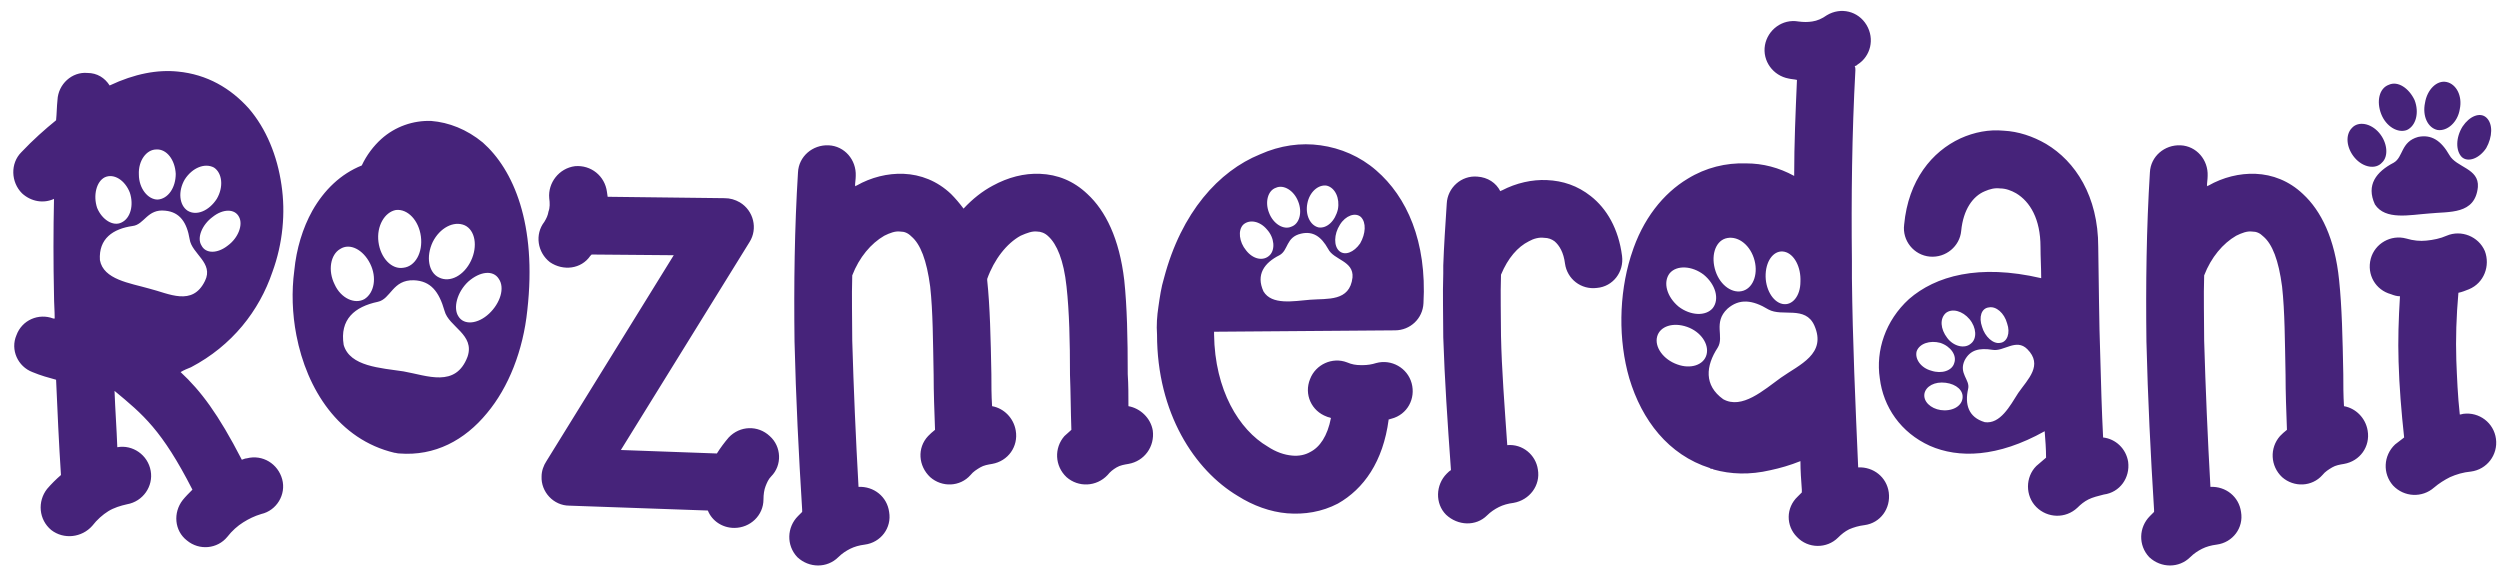
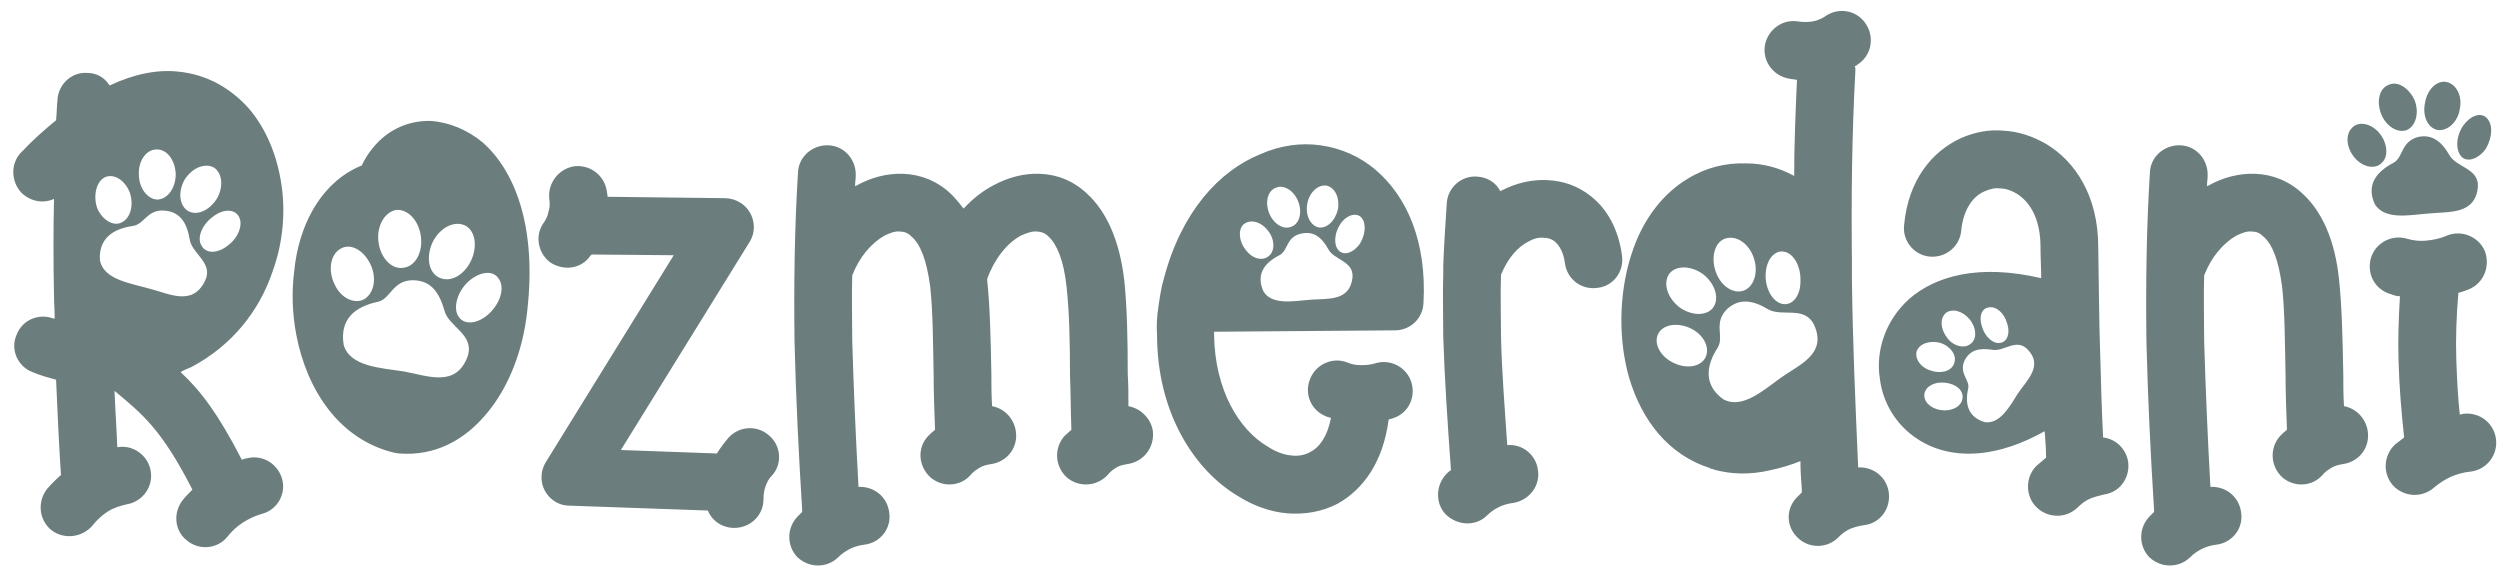
<svg xmlns="http://www.w3.org/2000/svg" width="230" height="53" viewBox="0 0 230 53" fill="none">
-   <path d="M22.696 42.168C24.168 41.784 25.576 42.68 25.96 44.088C26.344 45.496 25.448 46.968 24.04 47.288C23.4 47.48 22.888 47.736 22.376 48.056C21.864 48.376 21.352 48.824 20.904 49.4C20.008 50.488 18.344 50.68 17.192 49.72C16.04 48.824 15.912 47.16 16.808 46.008C17.064 45.688 17.384 45.368 17.704 45.048C14.888 39.544 13.16 38.136 10.536 35.96C10.6 37.688 10.728 39.416 10.792 41.144C12.2 40.888 13.608 41.848 13.864 43.32C14.12 44.728 13.16 46.136 11.688 46.392C11.112 46.52 10.472 46.712 9.96 47.032C9.448 47.352 8.936 47.8 8.488 48.376C7.528 49.464 5.864 49.656 4.712 48.76C3.56 47.8 3.432 46.136 4.328 44.984C4.712 44.536 5.16 44.088 5.608 43.704C5.416 40.76 5.288 37.88 5.16 34.936C4.456 34.744 3.752 34.552 2.984 34.232C1.64 33.72 0.936 32.184 1.512 30.84C2.024 29.432 3.56 28.792 4.904 29.304H5.032C5.032 28.6 4.968 27.896 4.968 27.128C4.904 24.184 4.904 21.24 4.968 18.296C4.008 18.744 2.856 18.552 2.024 17.784C1 16.76 0.936 15.032 1.96 14.008C3.048 12.856 4.136 11.896 5.16 11.064C5.224 10.424 5.224 9.784 5.288 9.208C5.352 7.736 6.632 6.584 8.04 6.712C8.936 6.712 9.64 7.16 10.088 7.864C12.392 6.776 14.504 6.392 16.36 6.584C19.048 6.84 21.224 8.12 22.888 9.976C24.488 11.832 25.512 14.328 25.896 17.016C26.28 19.576 26.024 22.392 25.064 25.016C23.848 28.6 21.352 31.8 17.576 33.784C17.256 33.912 16.936 34.04 16.616 34.232C18.472 35.96 20.072 38.072 22.248 42.296C22.44 42.232 22.568 42.168 22.696 42.168ZM21.992 19.96C21.608 19.192 20.52 19.192 19.56 19.96C18.6 20.664 18.088 21.88 18.536 22.584C18.92 23.352 20.008 23.352 20.968 22.584C21.928 21.88 22.376 20.664 21.992 19.96ZM17 16.504C16.36 17.592 16.488 18.872 17.256 19.384C18.088 19.896 19.24 19.384 19.944 18.296C20.584 17.208 20.456 15.928 19.688 15.416C18.856 14.968 17.704 15.416 17 16.504ZM14.376 13.752C13.48 13.752 12.712 14.776 12.776 16.056C12.776 17.336 13.608 18.36 14.504 18.36C15.464 18.296 16.168 17.272 16.168 15.992C16.104 14.712 15.336 13.688 14.376 13.752ZM9.64 16.312C8.872 16.696 8.552 17.976 8.936 19.128C9.384 20.216 10.408 20.856 11.176 20.472C12.008 20.088 12.328 18.872 11.944 17.72C11.496 16.568 10.472 15.928 9.64 16.312ZM9.192 23.928C9.512 25.72 11.944 26.04 13.736 26.552C15.528 27 17.704 28.216 18.856 25.848C19.688 24.184 17.64 23.352 17.448 22.008C17.192 20.472 16.552 19.512 15.208 19.384C13.544 19.192 13.288 20.664 12.2 20.792C10.408 21.048 9.064 21.944 9.192 23.928ZM44.419 13.112C47.234 15.608 49.41 20.6 48.514 28.536C48.13 32.248 46.786 35.64 44.803 38.008C42.755 40.504 40.002 41.976 36.739 41.72C36.547 41.72 36.419 41.656 36.291 41.656C31.171 40.44 28.227 35.832 27.267 30.84C26.883 28.856 26.819 26.808 27.075 24.888C27.267 22.904 27.843 20.984 28.738 19.384C29.826 17.464 31.363 15.992 33.282 15.224C33.73 14.264 34.37 13.432 35.075 12.792C36.355 11.64 38.019 11.064 39.682 11.128C41.282 11.256 42.947 11.896 44.419 13.112ZM39.81 22.264C39.17 23.608 39.426 25.08 40.386 25.528C41.41 26.04 42.691 25.336 43.331 23.992C43.971 22.648 43.715 21.176 42.755 20.728C41.73 20.28 40.45 20.984 39.81 22.264ZM36.419 19.32C35.395 19.512 34.627 20.792 34.819 22.264C35.011 23.736 36.035 24.824 37.123 24.632C38.211 24.504 38.914 23.224 38.722 21.752C38.531 20.28 37.507 19.192 36.419 19.32ZM30.787 26.168C31.363 27.448 32.642 28.024 33.538 27.512C34.434 26.936 34.691 25.528 34.05 24.248C33.41 22.968 32.194 22.328 31.299 22.904C30.402 23.416 30.146 24.888 30.787 26.168ZM43.011 32.824C43.715 30.776 41.282 30.072 40.898 28.6C40.386 26.808 39.618 25.848 38.083 25.784C36.099 25.72 35.971 27.512 34.755 27.768C32.642 28.216 31.235 29.368 31.619 31.736C32.194 33.72 35.011 33.848 37.123 34.168C39.298 34.552 41.922 35.704 43.011 32.824ZM44.995 28.856C46.019 27.896 46.467 26.488 45.891 25.656C45.379 24.824 44.163 24.952 43.075 25.912C42.05 26.872 41.666 28.344 42.178 29.112C42.691 29.944 43.971 29.816 44.995 28.856ZM70.817 40.12C71.904 41.08 71.969 42.808 70.945 43.832C70.689 44.088 70.561 44.408 70.433 44.728C70.305 45.048 70.24 45.496 70.24 45.944C70.24 47.416 69.025 48.568 67.552 48.568C66.465 48.568 65.504 47.928 65.121 46.968L52.385 46.52C50.913 46.52 49.761 45.24 49.825 43.832C49.825 43.32 50.017 42.808 50.273 42.424L61.984 23.48L54.432 23.416C54.368 23.48 54.368 23.48 54.304 23.544C53.472 24.76 51.809 24.952 50.593 24.12C49.441 23.224 49.184 21.56 50.081 20.408C50.273 20.088 50.401 19.832 50.465 19.448C50.593 19.128 50.593 18.68 50.529 18.232C50.401 16.824 51.425 15.48 52.897 15.288C54.368 15.16 55.648 16.184 55.84 17.656C55.84 17.784 55.904 17.976 55.904 18.104L66.656 18.232C67.168 18.232 67.617 18.36 68.064 18.616C69.344 19.384 69.728 21.048 68.96 22.264L57.12 41.4L65.953 41.72C66.272 41.208 66.656 40.696 67.04 40.248C68.064 39.16 69.728 39.096 70.817 40.12ZM106.056 39.608C106.248 41.08 105.288 42.424 103.816 42.68C103.432 42.744 103.048 42.808 102.728 43C102.408 43.192 102.152 43.384 101.896 43.704C100.872 44.792 99.207 44.856 98.12 43.896C97.031 42.872 96.968 41.208 97.927 40.12C98.12 39.928 98.376 39.736 98.567 39.544C98.504 37.816 98.504 36.088 98.439 34.488C98.439 31.416 98.376 28.664 98.12 26.36C97.864 23.928 97.224 22.456 96.456 21.752C96.135 21.432 95.751 21.304 95.431 21.304C94.984 21.24 94.472 21.432 93.895 21.688C92.615 22.392 91.463 23.864 90.823 25.656V25.784C91.079 28.216 91.144 31.096 91.207 34.424C91.207 35.384 91.207 36.344 91.272 37.368C92.359 37.56 93.255 38.456 93.448 39.608C93.704 41.08 92.743 42.424 91.272 42.68C90.888 42.744 90.504 42.808 90.183 43C89.864 43.192 89.543 43.384 89.287 43.704C88.328 44.792 86.663 44.856 85.576 43.896C84.487 42.872 84.359 41.208 85.383 40.12C85.576 39.928 85.767 39.736 86.023 39.544C85.96 37.816 85.895 36.088 85.895 34.488C85.832 31.416 85.832 28.664 85.576 26.36C85.255 23.928 84.68 22.456 83.847 21.752C83.528 21.432 83.207 21.304 82.823 21.304C82.376 21.24 81.864 21.432 81.352 21.688C80.135 22.392 79.047 23.672 78.407 25.336C78.344 27.32 78.407 29.304 78.407 31.352C78.535 35.768 78.728 40.248 78.984 44.792C80.391 44.728 81.608 45.688 81.799 47.096C82.055 48.568 81.031 49.912 79.559 50.104C79.047 50.168 78.6 50.296 78.216 50.488C77.832 50.68 77.448 50.936 77.127 51.256C76.103 52.28 74.439 52.28 73.352 51.256C72.328 50.168 72.391 48.504 73.415 47.48C73.543 47.352 73.671 47.224 73.799 47.096C73.799 47.032 73.799 46.968 73.799 46.904C73.48 41.784 73.224 36.664 73.096 31.416C73.031 26.168 73.096 20.984 73.415 15.864C73.48 14.392 74.76 13.304 76.231 13.368C77.704 13.432 78.791 14.712 78.728 16.184C78.728 16.504 78.663 16.824 78.663 17.144C78.728 17.08 78.728 17.08 78.791 17.08C80.135 16.312 81.671 15.928 83.144 15.992C84.68 16.056 86.216 16.632 87.496 17.848C87.879 18.232 88.263 18.68 88.647 19.192C89.48 18.296 90.376 17.592 91.335 17.08C92.743 16.312 94.216 15.928 95.688 15.992C97.287 16.056 98.76 16.632 100.04 17.848C101.704 19.384 102.984 21.944 103.432 25.784C103.688 28.216 103.752 31.096 103.752 34.424C103.816 35.384 103.816 36.344 103.816 37.368C104.904 37.56 105.864 38.456 106.056 39.608ZM126.607 15.672C129.423 18.104 131.279 22.2 130.959 27.896C130.895 29.304 129.743 30.392 128.335 30.392L111.695 30.52V30.776C111.759 35.896 113.999 39.544 116.623 41.08C117.391 41.592 118.159 41.848 118.863 41.912C119.503 41.976 120.079 41.848 120.527 41.592C121.423 41.144 122.127 40.12 122.447 38.456C122.319 38.392 122.191 38.392 122.062 38.328C120.655 37.816 119.951 36.28 120.527 34.872C121.039 33.528 122.575 32.824 123.919 33.336C124.367 33.528 124.751 33.592 125.199 33.592C125.263 33.592 125.263 33.592 125.327 33.592C125.391 33.592 125.391 33.592 125.391 33.592C125.775 33.592 126.223 33.528 126.607 33.4C128.015 33.016 129.487 33.848 129.871 35.256C130.255 36.664 129.487 38.136 128.015 38.52C127.951 38.52 127.887 38.584 127.759 38.584C127.247 42.488 125.455 44.984 123.087 46.328C121.615 47.096 120.015 47.352 118.415 47.224C116.879 47.096 115.279 46.52 113.871 45.624C109.903 43.256 106.447 38.008 106.447 30.776C106.383 29.944 106.447 29.048 106.575 28.216C106.703 27.32 106.831 26.424 107.087 25.592C108.687 19.512 112.143 15.736 115.919 14.2C117.775 13.368 119.695 13.112 121.487 13.368C123.343 13.624 125.135 14.392 126.607 15.672ZM120.271 18.744C120.079 19.768 120.527 20.728 121.295 20.92C122.062 21.048 122.831 20.344 123.087 19.256C123.279 18.232 122.831 17.272 122.062 17.08C121.295 16.952 120.463 17.656 120.271 18.744ZM117.391 17.272C116.623 17.528 116.367 18.616 116.751 19.576C117.135 20.6 118.095 21.176 118.799 20.856C119.567 20.6 119.823 19.512 119.439 18.552C119.055 17.528 118.095 16.952 117.391 17.272ZM114.639 23.032C115.279 23.864 116.239 24.056 116.815 23.48C117.327 22.968 117.263 21.88 116.559 21.112C115.919 20.344 114.959 20.152 114.383 20.664C113.871 21.176 113.999 22.264 114.639 23.032ZM124.431 25.528C124.559 23.992 122.703 23.928 122.191 22.904C121.551 21.752 120.783 21.24 119.695 21.496C118.287 21.816 118.543 23.032 117.711 23.48C116.303 24.184 115.535 25.272 116.239 26.808C117.007 28.088 118.991 27.704 120.527 27.576C122.127 27.448 124.175 27.768 124.431 25.528ZM125.135 22.392C125.647 21.496 125.711 20.472 125.199 19.96C124.687 19.512 123.791 19.832 123.279 20.664C122.703 21.56 122.703 22.648 123.215 23.096C123.727 23.544 124.559 23.224 125.135 22.392ZM149.228 23.544C149.42 25.016 148.396 26.36 146.924 26.488C145.452 26.68 144.172 25.656 143.98 24.248C143.852 23.224 143.468 22.584 143.02 22.2C142.764 22.008 142.444 21.88 142.06 21.88C141.612 21.816 141.1 21.944 140.652 22.2C139.628 22.712 138.732 23.736 138.092 25.272C138.028 27.192 138.092 29.048 138.092 30.904C138.156 33.976 138.412 37.24 138.668 40.952C140.076 40.824 141.292 41.848 141.484 43.192C141.74 44.664 140.716 46.008 139.244 46.264C138.732 46.328 138.284 46.456 137.9 46.648C137.516 46.84 137.132 47.096 136.812 47.416C135.788 48.44 134.124 48.376 133.036 47.352C132.012 46.328 132.076 44.6 133.1 43.576C133.228 43.448 133.356 43.32 133.484 43.256V43.192C133.164 38.712 132.908 34.936 132.78 31.032C132.78 29.048 132.716 27.128 132.78 25.144C132.78 24.888 132.78 24.632 132.78 24.44C132.844 22.584 132.972 20.728 133.1 18.744C133.164 17.272 134.444 16.12 135.916 16.248C136.876 16.312 137.644 16.824 138.028 17.592C138.092 17.528 138.156 17.528 138.156 17.528C139.5 16.824 140.972 16.504 142.316 16.568C143.788 16.632 145.132 17.08 146.348 18.04C147.82 19.192 148.908 21.048 149.228 23.544ZM173.768 45.304C173.96 46.776 173 48.12 171.528 48.312C171.016 48.376 170.568 48.504 170.12 48.696C169.736 48.888 169.416 49.144 169.096 49.464C168.072 50.488 166.344 50.488 165.32 49.4C164.296 48.376 164.296 46.712 165.384 45.688C165.512 45.56 165.64 45.432 165.768 45.304C165.768 45.176 165.768 45.112 165.768 45.048C165.704 44.152 165.64 43.32 165.64 42.424C164.68 42.808 163.784 43.064 162.888 43.256C160.968 43.704 159.24 43.64 157.64 43.192C157.576 43.128 157.512 43.128 157.384 43.128L157.32 43.064C153.48 41.848 151.048 38.648 149.896 34.808C148.872 31.288 148.936 27.128 150.024 23.608L150.088 23.416C151.112 20.152 153.032 17.784 155.272 16.44C156.936 15.416 158.792 14.968 160.648 15.032C162.184 15.032 163.656 15.416 165.064 16.184C165.064 13.24 165.192 10.296 165.32 7.352C165.064 7.288 164.808 7.288 164.552 7.224C163.144 6.968 162.12 5.624 162.376 4.152C162.632 2.744 163.976 1.72 165.448 1.976C165.896 2.04 166.344 2.04 166.728 1.976C167.176 1.912 167.624 1.72 168.072 1.4C169.352 0.632 170.952 1.016 171.72 2.296C172.488 3.576 172.104 5.176 170.888 5.944C170.824 6.008 170.76 6.072 170.632 6.072C170.696 6.2 170.696 6.328 170.696 6.456C170.376 12.344 170.312 18.168 170.376 23.992C170.376 24.056 170.376 24.12 170.376 24.184C170.376 24.632 170.376 25.144 170.376 25.592C170.44 31.352 170.696 37.176 170.952 43C172.36 42.936 173.576 43.896 173.768 45.304ZM162.44 25.208C162.376 26.552 163.08 27.768 163.976 27.96C164.872 28.152 165.64 27.256 165.64 25.912C165.704 24.568 165.064 23.352 164.168 23.16C163.272 22.968 162.504 23.864 162.44 25.208ZM158.728 21.944C157.768 22.264 157.384 23.608 157.832 24.952C158.28 26.296 159.432 27.064 160.392 26.744C161.352 26.424 161.8 25.08 161.352 23.736C160.904 22.392 159.752 21.624 158.728 21.944ZM153.608 25.144C152.968 25.976 153.352 27.32 154.44 28.216C155.528 29.048 156.936 29.112 157.576 28.344C158.216 27.512 157.832 26.168 156.744 25.272C155.656 24.44 154.248 24.376 153.608 25.144ZM157 32.632C157.256 31.672 156.488 30.52 155.208 30.072C153.928 29.624 152.712 30.008 152.456 30.968C152.2 31.928 153.032 33.08 154.312 33.528C155.528 33.976 156.744 33.592 157 32.632ZM163.848 34.744C165.576 33.528 168.072 32.568 166.92 29.944C166.088 28.088 163.976 29.176 162.696 28.472C161.224 27.576 160.008 27.448 158.92 28.408C157.576 29.688 158.664 30.968 158.024 31.992C156.936 33.656 156.744 35.448 158.536 36.728C160.264 37.688 162.248 35.896 163.848 34.744ZM195.79 42.488C195.982 43.96 195.022 45.304 193.55 45.496C193.038 45.624 192.526 45.752 192.142 45.944C191.758 46.136 191.438 46.392 191.118 46.712C190.03 47.736 188.366 47.672 187.342 46.648C186.318 45.624 186.318 43.896 187.342 42.872C187.662 42.616 187.918 42.36 188.238 42.104C188.238 41.272 188.174 40.504 188.11 39.672C183.758 42.104 180.174 42.168 177.55 41.016C174.862 39.8 173.262 37.432 172.942 34.808C172.558 32.248 173.454 29.496 175.63 27.512C178.062 25.4 182.03 24.248 187.79 25.592C187.79 24.632 187.726 23.672 187.726 22.712C187.726 20.152 186.766 18.552 185.486 17.784C185.038 17.528 184.526 17.336 184.014 17.336C183.502 17.272 183.054 17.4 182.606 17.592C181.518 18.04 180.622 19.256 180.43 21.24C180.302 22.648 179.022 23.736 177.55 23.608C176.078 23.48 174.99 22.136 175.182 20.664C175.566 16.568 177.742 13.944 180.366 12.728C181.646 12.152 182.99 11.896 184.334 12.024C185.678 12.088 187.022 12.536 188.238 13.24C190.926 14.84 193.038 18.04 193.038 22.712C193.102 26.104 193.102 29.496 193.23 32.952C193.294 35.32 193.358 37.752 193.486 40.248C194.638 40.376 195.598 41.272 195.79 42.488ZM182.99 28.28C182.286 28.344 182.03 29.176 182.35 30.072C182.606 30.968 183.374 31.672 184.014 31.544C184.654 31.48 184.974 30.648 184.654 29.752C184.398 28.792 183.63 28.152 182.99 28.28ZM179.022 28.792C178.446 29.304 178.51 30.264 179.15 31.096C179.726 31.864 180.75 32.12 181.326 31.608C181.902 31.16 181.838 30.136 181.198 29.368C180.558 28.6 179.598 28.344 179.022 28.792ZM176.334 32.312C176.142 33.016 176.718 33.848 177.678 34.104C178.638 34.424 179.598 34.104 179.79 33.4C180.046 32.696 179.47 31.864 178.51 31.544C177.55 31.288 176.59 31.608 176.334 32.312ZM178.894 37.752C179.918 37.752 180.622 37.176 180.558 36.408C180.494 35.704 179.662 35.192 178.638 35.192C177.678 35.192 176.974 35.768 177.038 36.472C177.102 37.176 177.934 37.752 178.894 37.752ZM185.678 36.152C186.574 34.872 187.982 33.592 186.51 32.12C185.486 31.096 184.334 32.376 183.31 32.184C182.094 31.992 181.262 32.184 180.75 33.144C180.174 34.36 181.262 34.936 181.07 35.768C180.75 37.176 181.07 38.392 182.606 38.84C184.014 39.032 184.91 37.368 185.678 36.152ZM217.823 39.608C218.079 41.08 217.119 42.424 215.647 42.68C215.263 42.744 214.878 42.808 214.559 43C214.239 43.192 213.919 43.384 213.663 43.704C212.703 44.792 211.039 44.856 209.951 43.896C208.863 42.872 208.799 41.208 209.759 40.12C209.951 39.928 210.143 39.736 210.399 39.544C210.335 37.816 210.271 36.088 210.271 34.488C210.207 31.416 210.207 28.664 209.951 26.36C209.631 23.928 209.055 22.456 208.223 21.752C207.903 21.432 207.583 21.304 207.199 21.304C206.751 21.24 206.239 21.432 205.727 21.688C204.51 22.392 203.423 23.672 202.783 25.336C202.719 27.32 202.783 29.304 202.783 31.352C202.911 35.768 203.103 40.248 203.359 44.792C204.767 44.728 205.983 45.688 206.175 47.096C206.431 48.568 205.407 49.912 203.935 50.104C203.423 50.168 202.975 50.296 202.591 50.488C202.207 50.68 201.823 50.936 201.503 51.256C200.479 52.28 198.815 52.28 197.727 51.256C196.703 50.168 196.767 48.504 197.791 47.48C197.919 47.352 198.047 47.224 198.174 47.096C198.174 47.032 198.174 46.968 198.174 46.904C197.855 41.784 197.599 36.664 197.471 31.416C197.407 26.168 197.471 20.984 197.791 15.864C197.855 14.392 199.135 13.304 200.607 13.368C202.079 13.432 203.167 14.712 203.103 16.184C203.103 16.504 203.039 16.824 203.039 17.144C203.103 17.08 203.103 17.08 203.167 17.08C204.51 16.312 206.047 15.928 207.519 15.992C209.055 16.056 210.591 16.632 211.871 17.848C213.535 19.384 214.815 21.944 215.199 25.784C215.455 28.216 215.519 31.096 215.583 34.424C215.583 35.384 215.583 36.344 215.647 37.368C216.735 37.56 217.631 38.456 217.823 39.608ZM220.221 14.968C221.117 14.456 220.861 13.048 222.461 12.6C223.677 12.344 224.573 12.92 225.341 14.264C225.981 15.416 228.093 15.48 227.965 17.208C227.709 19.768 225.341 19.448 223.485 19.64C221.693 19.768 219.453 20.28 218.493 18.808C217.661 17.016 218.621 15.8 220.221 14.968ZM226.493 14.456C225.917 13.88 225.917 12.664 226.557 11.64C227.197 10.68 228.157 10.296 228.733 10.808C229.373 11.384 229.309 12.6 228.733 13.624C228.093 14.584 227.069 14.968 226.493 14.456ZM224.253 11.96C223.357 11.768 222.845 10.68 223.101 9.464C223.293 8.248 224.189 7.352 225.085 7.544C225.981 7.736 226.557 8.824 226.301 10.04C226.109 11.256 225.149 12.088 224.253 11.96ZM229.629 40.376C229.821 41.848 228.797 43.192 227.325 43.384C226.621 43.448 225.981 43.64 225.405 43.896C224.893 44.152 224.381 44.472 223.933 44.856C222.845 45.816 221.181 45.752 220.157 44.664C219.197 43.576 219.261 41.912 220.349 40.888C220.605 40.696 220.925 40.44 221.181 40.248C220.925 37.88 220.733 35.576 220.669 33.272C220.605 31.288 220.669 29.368 220.797 27.256C220.541 27.256 220.285 27.192 219.965 27.064C218.557 26.68 217.725 25.272 218.109 23.8C218.493 22.392 219.965 21.56 221.373 21.944C222.013 22.136 222.653 22.2 223.229 22.136C223.869 22.072 224.509 21.944 225.085 21.688C226.429 21.112 228.029 21.752 228.605 23.096C229.117 24.44 228.541 26.04 227.133 26.616C226.813 26.744 226.493 26.872 226.173 26.936C225.981 29.112 225.917 31.16 225.981 33.144C226.045 34.744 226.109 36.408 226.301 38.136C226.429 38.136 226.557 38.072 226.621 38.072C228.093 37.88 229.437 38.904 229.629 40.376ZM219.133 14.968C218.557 15.608 217.405 15.416 216.637 14.52C215.869 13.624 215.741 12.408 216.381 11.768C216.957 11.128 218.109 11.32 218.877 12.216C219.645 13.112 219.773 14.392 219.133 14.968ZM221.437 11.96C220.605 12.28 219.517 11.64 219.069 10.488C218.621 9.336 218.877 8.12 219.773 7.8C220.605 7.416 221.629 8.12 222.141 9.208C222.589 10.36 222.269 11.576 221.437 11.96Z" fill="#46237A" />
+   <path d="M22.696 42.168C24.168 41.784 25.576 42.68 25.96 44.088C26.344 45.496 25.448 46.968 24.04 47.288C23.4 47.48 22.888 47.736 22.376 48.056C21.864 48.376 21.352 48.824 20.904 49.4C20.008 50.488 18.344 50.68 17.192 49.72C16.04 48.824 15.912 47.16 16.808 46.008C17.064 45.688 17.384 45.368 17.704 45.048C14.888 39.544 13.16 38.136 10.536 35.96C10.6 37.688 10.728 39.416 10.792 41.144C12.2 40.888 13.608 41.848 13.864 43.32C14.12 44.728 13.16 46.136 11.688 46.392C11.112 46.52 10.472 46.712 9.96 47.032C9.448 47.352 8.936 47.8 8.488 48.376C7.528 49.464 5.864 49.656 4.712 48.76C3.56 47.8 3.432 46.136 4.328 44.984C4.712 44.536 5.16 44.088 5.608 43.704C5.416 40.76 5.288 37.88 5.16 34.936C4.456 34.744 3.752 34.552 2.984 34.232C1.64 33.72 0.936 32.184 1.512 30.84C2.024 29.432 3.56 28.792 4.904 29.304H5.032C5.032 28.6 4.968 27.896 4.968 27.128C4.904 24.184 4.904 21.24 4.968 18.296C4.008 18.744 2.856 18.552 2.024 17.784C1 16.76 0.936 15.032 1.96 14.008C3.048 12.856 4.136 11.896 5.16 11.064C5.224 10.424 5.224 9.784 5.288 9.208C5.352 7.736 6.632 6.584 8.04 6.712C8.936 6.712 9.64 7.16 10.088 7.864C12.392 6.776 14.504 6.392 16.36 6.584C19.048 6.84 21.224 8.12 22.888 9.976C24.488 11.832 25.512 14.328 25.896 17.016C26.28 19.576 26.024 22.392 25.064 25.016C23.848 28.6 21.352 31.8 17.576 33.784C17.256 33.912 16.936 34.04 16.616 34.232C18.472 35.96 20.072 38.072 22.248 42.296C22.44 42.232 22.568 42.168 22.696 42.168ZM21.992 19.96C21.608 19.192 20.52 19.192 19.56 19.96C18.6 20.664 18.088 21.88 18.536 22.584C18.92 23.352 20.008 23.352 20.968 22.584C21.928 21.88 22.376 20.664 21.992 19.96ZM17 16.504C16.36 17.592 16.488 18.872 17.256 19.384C18.088 19.896 19.24 19.384 19.944 18.296C20.584 17.208 20.456 15.928 19.688 15.416C18.856 14.968 17.704 15.416 17 16.504ZM14.376 13.752C13.48 13.752 12.712 14.776 12.776 16.056C12.776 17.336 13.608 18.36 14.504 18.36C15.464 18.296 16.168 17.272 16.168 15.992C16.104 14.712 15.336 13.688 14.376 13.752ZM9.64 16.312C8.872 16.696 8.552 17.976 8.936 19.128C9.384 20.216 10.408 20.856 11.176 20.472C12.008 20.088 12.328 18.872 11.944 17.72C11.496 16.568 10.472 15.928 9.64 16.312ZM9.192 23.928C9.512 25.72 11.944 26.04 13.736 26.552C15.528 27 17.704 28.216 18.856 25.848C19.688 24.184 17.64 23.352 17.448 22.008C17.192 20.472 16.552 19.512 15.208 19.384C13.544 19.192 13.288 20.664 12.2 20.792C10.408 21.048 9.064 21.944 9.192 23.928ZM44.419 13.112C47.234 15.608 49.41 20.6 48.514 28.536C48.13 32.248 46.786 35.64 44.803 38.008C42.755 40.504 40.002 41.976 36.739 41.72C36.547 41.72 36.419 41.656 36.291 41.656C31.171 40.44 28.227 35.832 27.267 30.84C26.883 28.856 26.819 26.808 27.075 24.888C27.267 22.904 27.843 20.984 28.738 19.384C29.826 17.464 31.363 15.992 33.282 15.224C33.73 14.264 34.37 13.432 35.075 12.792C36.355 11.64 38.019 11.064 39.682 11.128C41.282 11.256 42.947 11.896 44.419 13.112ZM39.81 22.264C39.17 23.608 39.426 25.08 40.386 25.528C41.41 26.04 42.691 25.336 43.331 23.992C43.971 22.648 43.715 21.176 42.755 20.728C41.73 20.28 40.45 20.984 39.81 22.264ZM36.419 19.32C35.395 19.512 34.627 20.792 34.819 22.264C35.011 23.736 36.035 24.824 37.123 24.632C38.211 24.504 38.914 23.224 38.722 21.752C38.531 20.28 37.507 19.192 36.419 19.32ZM30.787 26.168C31.363 27.448 32.642 28.024 33.538 27.512C34.434 26.936 34.691 25.528 34.05 24.248C33.41 22.968 32.194 22.328 31.299 22.904C30.402 23.416 30.146 24.888 30.787 26.168ZM43.011 32.824C43.715 30.776 41.282 30.072 40.898 28.6C40.386 26.808 39.618 25.848 38.083 25.784C36.099 25.72 35.971 27.512 34.755 27.768C32.642 28.216 31.235 29.368 31.619 31.736C32.194 33.72 35.011 33.848 37.123 34.168C39.298 34.552 41.922 35.704 43.011 32.824ZM44.995 28.856C46.019 27.896 46.467 26.488 45.891 25.656C45.379 24.824 44.163 24.952 43.075 25.912C42.05 26.872 41.666 28.344 42.178 29.112C42.691 29.944 43.971 29.816 44.995 28.856ZM70.817 40.12C71.904 41.08 71.969 42.808 70.945 43.832C70.689 44.088 70.561 44.408 70.433 44.728C70.305 45.048 70.24 45.496 70.24 45.944C70.24 47.416 69.025 48.568 67.552 48.568C66.465 48.568 65.504 47.928 65.121 46.968L52.385 46.52C50.913 46.52 49.761 45.24 49.825 43.832C49.825 43.32 50.017 42.808 50.273 42.424L61.984 23.48L54.432 23.416C54.368 23.48 54.368 23.48 54.304 23.544C53.472 24.76 51.809 24.952 50.593 24.12C49.441 23.224 49.184 21.56 50.081 20.408C50.273 20.088 50.401 19.832 50.465 19.448C50.593 19.128 50.593 18.68 50.529 18.232C50.401 16.824 51.425 15.48 52.897 15.288C54.368 15.16 55.648 16.184 55.84 17.656C55.84 17.784 55.904 17.976 55.904 18.104L66.656 18.232C67.168 18.232 67.617 18.36 68.064 18.616C69.344 19.384 69.728 21.048 68.96 22.264L57.12 41.4L65.953 41.72C66.272 41.208 66.656 40.696 67.04 40.248C68.064 39.16 69.728 39.096 70.817 40.12ZM106.056 39.608C106.248 41.08 105.288 42.424 103.816 42.68C103.432 42.744 103.048 42.808 102.728 43C102.408 43.192 102.152 43.384 101.896 43.704C100.872 44.792 99.207 44.856 98.12 43.896C97.031 42.872 96.968 41.208 97.927 40.12C98.12 39.928 98.376 39.736 98.567 39.544C98.504 37.816 98.504 36.088 98.439 34.488C98.439 31.416 98.376 28.664 98.12 26.36C97.864 23.928 97.224 22.456 96.456 21.752C96.135 21.432 95.751 21.304 95.431 21.304C94.984 21.24 94.472 21.432 93.895 21.688C92.615 22.392 91.463 23.864 90.823 25.656V25.784C91.079 28.216 91.144 31.096 91.207 34.424C91.207 35.384 91.207 36.344 91.272 37.368C92.359 37.56 93.255 38.456 93.448 39.608C93.704 41.08 92.743 42.424 91.272 42.68C90.888 42.744 90.504 42.808 90.183 43C89.864 43.192 89.543 43.384 89.287 43.704C88.328 44.792 86.663 44.856 85.576 43.896C84.487 42.872 84.359 41.208 85.383 40.12C85.576 39.928 85.767 39.736 86.023 39.544C85.96 37.816 85.895 36.088 85.895 34.488C85.832 31.416 85.832 28.664 85.576 26.36C85.255 23.928 84.68 22.456 83.847 21.752C83.528 21.432 83.207 21.304 82.823 21.304C82.376 21.24 81.864 21.432 81.352 21.688C80.135 22.392 79.047 23.672 78.407 25.336C78.344 27.32 78.407 29.304 78.407 31.352C78.535 35.768 78.728 40.248 78.984 44.792C80.391 44.728 81.608 45.688 81.799 47.096C82.055 48.568 81.031 49.912 79.559 50.104C79.047 50.168 78.6 50.296 78.216 50.488C77.832 50.68 77.448 50.936 77.127 51.256C76.103 52.28 74.439 52.28 73.352 51.256C72.328 50.168 72.391 48.504 73.415 47.48C73.543 47.352 73.671 47.224 73.799 47.096C73.799 47.032 73.799 46.968 73.799 46.904C73.48 41.784 73.224 36.664 73.096 31.416C73.031 26.168 73.096 20.984 73.415 15.864C73.48 14.392 74.76 13.304 76.231 13.368C77.704 13.432 78.791 14.712 78.728 16.184C78.728 16.504 78.663 16.824 78.663 17.144C78.728 17.08 78.728 17.08 78.791 17.08C80.135 16.312 81.671 15.928 83.144 15.992C84.68 16.056 86.216 16.632 87.496 17.848C87.879 18.232 88.263 18.68 88.647 19.192C89.48 18.296 90.376 17.592 91.335 17.08C92.743 16.312 94.216 15.928 95.688 15.992C97.287 16.056 98.76 16.632 100.04 17.848C101.704 19.384 102.984 21.944 103.432 25.784C103.688 28.216 103.752 31.096 103.752 34.424C103.816 35.384 103.816 36.344 103.816 37.368C104.904 37.56 105.864 38.456 106.056 39.608ZM126.607 15.672C129.423 18.104 131.279 22.2 130.959 27.896C130.895 29.304 129.743 30.392 128.335 30.392L111.695 30.52V30.776C111.759 35.896 113.999 39.544 116.623 41.08C117.391 41.592 118.159 41.848 118.863 41.912C119.503 41.976 120.079 41.848 120.527 41.592C121.423 41.144 122.127 40.12 122.447 38.456C122.319 38.392 122.191 38.392 122.062 38.328C120.655 37.816 119.951 36.28 120.527 34.872C121.039 33.528 122.575 32.824 123.919 33.336C124.367 33.528 124.751 33.592 125.199 33.592C125.263 33.592 125.263 33.592 125.327 33.592C125.391 33.592 125.391 33.592 125.391 33.592C125.775 33.592 126.223 33.528 126.607 33.4C128.015 33.016 129.487 33.848 129.871 35.256C130.255 36.664 129.487 38.136 128.015 38.52C127.951 38.52 127.887 38.584 127.759 38.584C127.247 42.488 125.455 44.984 123.087 46.328C121.615 47.096 120.015 47.352 118.415 47.224C116.879 47.096 115.279 46.52 113.871 45.624C109.903 43.256 106.447 38.008 106.447 30.776C106.383 29.944 106.447 29.048 106.575 28.216C106.703 27.32 106.831 26.424 107.087 25.592C108.687 19.512 112.143 15.736 115.919 14.2C117.775 13.368 119.695 13.112 121.487 13.368C123.343 13.624 125.135 14.392 126.607 15.672ZM120.271 18.744C120.079 19.768 120.527 20.728 121.295 20.92C122.062 21.048 122.831 20.344 123.087 19.256C123.279 18.232 122.831 17.272 122.062 17.08C121.295 16.952 120.463 17.656 120.271 18.744ZM117.391 17.272C116.623 17.528 116.367 18.616 116.751 19.576C117.135 20.6 118.095 21.176 118.799 20.856C119.567 20.6 119.823 19.512 119.439 18.552C119.055 17.528 118.095 16.952 117.391 17.272ZM114.639 23.032C115.279 23.864 116.239 24.056 116.815 23.48C117.327 22.968 117.263 21.88 116.559 21.112C115.919 20.344 114.959 20.152 114.383 20.664C113.871 21.176 113.999 22.264 114.639 23.032ZM124.431 25.528C124.559 23.992 122.703 23.928 122.191 22.904C121.551 21.752 120.783 21.24 119.695 21.496C118.287 21.816 118.543 23.032 117.711 23.48C116.303 24.184 115.535 25.272 116.239 26.808C117.007 28.088 118.991 27.704 120.527 27.576C122.127 27.448 124.175 27.768 124.431 25.528ZM125.135 22.392C125.647 21.496 125.711 20.472 125.199 19.96C124.687 19.512 123.791 19.832 123.279 20.664C122.703 21.56 122.703 22.648 123.215 23.096C123.727 23.544 124.559 23.224 125.135 22.392ZM149.228 23.544C149.42 25.016 148.396 26.36 146.924 26.488C145.452 26.68 144.172 25.656 143.98 24.248C143.852 23.224 143.468 22.584 143.02 22.2C142.764 22.008 142.444 21.88 142.06 21.88C141.612 21.816 141.1 21.944 140.652 22.2C139.628 22.712 138.732 23.736 138.092 25.272C138.028 27.192 138.092 29.048 138.092 30.904C138.156 33.976 138.412 37.24 138.668 40.952C140.076 40.824 141.292 41.848 141.484 43.192C141.74 44.664 140.716 46.008 139.244 46.264C138.732 46.328 138.284 46.456 137.9 46.648C137.516 46.84 137.132 47.096 136.812 47.416C135.788 48.44 134.124 48.376 133.036 47.352C132.012 46.328 132.076 44.6 133.1 43.576C133.228 43.448 133.356 43.32 133.484 43.256V43.192C133.164 38.712 132.908 34.936 132.78 31.032C132.78 29.048 132.716 27.128 132.78 25.144C132.78 24.888 132.78 24.632 132.78 24.44C132.844 22.584 132.972 20.728 133.1 18.744C133.164 17.272 134.444 16.12 135.916 16.248C136.876 16.312 137.644 16.824 138.028 17.592C138.092 17.528 138.156 17.528 138.156 17.528C139.5 16.824 140.972 16.504 142.316 16.568C143.788 16.632 145.132 17.08 146.348 18.04C147.82 19.192 148.908 21.048 149.228 23.544ZM173.768 45.304C173.96 46.776 173 48.12 171.528 48.312C171.016 48.376 170.568 48.504 170.12 48.696C169.736 48.888 169.416 49.144 169.096 49.464C168.072 50.488 166.344 50.488 165.32 49.4C164.296 48.376 164.296 46.712 165.384 45.688C165.512 45.56 165.64 45.432 165.768 45.304C165.768 45.176 165.768 45.112 165.768 45.048C165.704 44.152 165.64 43.32 165.64 42.424C164.68 42.808 163.784 43.064 162.888 43.256C160.968 43.704 159.24 43.64 157.64 43.192C157.576 43.128 157.512 43.128 157.384 43.128L157.32 43.064C153.48 41.848 151.048 38.648 149.896 34.808C148.872 31.288 148.936 27.128 150.024 23.608L150.088 23.416C151.112 20.152 153.032 17.784 155.272 16.44C156.936 15.416 158.792 14.968 160.648 15.032C162.184 15.032 163.656 15.416 165.064 16.184C165.064 13.24 165.192 10.296 165.32 7.352C165.064 7.288 164.808 7.288 164.552 7.224C163.144 6.968 162.12 5.624 162.376 4.152C162.632 2.744 163.976 1.72 165.448 1.976C165.896 2.04 166.344 2.04 166.728 1.976C167.176 1.912 167.624 1.72 168.072 1.4C169.352 0.632 170.952 1.016 171.72 2.296C172.488 3.576 172.104 5.176 170.888 5.944C170.824 6.008 170.76 6.072 170.632 6.072C170.696 6.2 170.696 6.328 170.696 6.456C170.376 12.344 170.312 18.168 170.376 23.992C170.376 24.056 170.376 24.12 170.376 24.184C170.376 24.632 170.376 25.144 170.376 25.592C170.44 31.352 170.696 37.176 170.952 43C172.36 42.936 173.576 43.896 173.768 45.304ZM162.44 25.208C162.376 26.552 163.08 27.768 163.976 27.96C164.872 28.152 165.64 27.256 165.64 25.912C165.704 24.568 165.064 23.352 164.168 23.16C163.272 22.968 162.504 23.864 162.44 25.208ZM158.728 21.944C157.768 22.264 157.384 23.608 157.832 24.952C158.28 26.296 159.432 27.064 160.392 26.744C161.352 26.424 161.8 25.08 161.352 23.736C160.904 22.392 159.752 21.624 158.728 21.944ZM153.608 25.144C152.968 25.976 153.352 27.32 154.44 28.216C155.528 29.048 156.936 29.112 157.576 28.344C158.216 27.512 157.832 26.168 156.744 25.272C155.656 24.44 154.248 24.376 153.608 25.144ZM157 32.632C157.256 31.672 156.488 30.52 155.208 30.072C153.928 29.624 152.712 30.008 152.456 30.968C152.2 31.928 153.032 33.08 154.312 33.528C155.528 33.976 156.744 33.592 157 32.632ZM163.848 34.744C165.576 33.528 168.072 32.568 166.92 29.944C166.088 28.088 163.976 29.176 162.696 28.472C161.224 27.576 160.008 27.448 158.92 28.408C157.576 29.688 158.664 30.968 158.024 31.992C156.936 33.656 156.744 35.448 158.536 36.728C160.264 37.688 162.248 35.896 163.848 34.744ZM195.79 42.488C195.982 43.96 195.022 45.304 193.55 45.496C193.038 45.624 192.526 45.752 192.142 45.944C191.758 46.136 191.438 46.392 191.118 46.712C190.03 47.736 188.366 47.672 187.342 46.648C186.318 45.624 186.318 43.896 187.342 42.872C187.662 42.616 187.918 42.36 188.238 42.104C188.238 41.272 188.174 40.504 188.11 39.672C183.758 42.104 180.174 42.168 177.55 41.016C174.862 39.8 173.262 37.432 172.942 34.808C172.558 32.248 173.454 29.496 175.63 27.512C178.062 25.4 182.03 24.248 187.79 25.592C187.79 24.632 187.726 23.672 187.726 22.712C187.726 20.152 186.766 18.552 185.486 17.784C185.038 17.528 184.526 17.336 184.014 17.336C183.502 17.272 183.054 17.4 182.606 17.592C181.518 18.04 180.622 19.256 180.43 21.24C180.302 22.648 179.022 23.736 177.55 23.608C176.078 23.48 174.99 22.136 175.182 20.664C175.566 16.568 177.742 13.944 180.366 12.728C181.646 12.152 182.99 11.896 184.334 12.024C185.678 12.088 187.022 12.536 188.238 13.24C190.926 14.84 193.038 18.04 193.038 22.712C193.102 26.104 193.102 29.496 193.23 32.952C193.294 35.32 193.358 37.752 193.486 40.248C194.638 40.376 195.598 41.272 195.79 42.488ZM182.99 28.28C182.286 28.344 182.03 29.176 182.35 30.072C182.606 30.968 183.374 31.672 184.014 31.544C184.654 31.48 184.974 30.648 184.654 29.752C184.398 28.792 183.63 28.152 182.99 28.28ZM179.022 28.792C178.446 29.304 178.51 30.264 179.15 31.096C179.726 31.864 180.75 32.12 181.326 31.608C181.902 31.16 181.838 30.136 181.198 29.368C180.558 28.6 179.598 28.344 179.022 28.792ZM176.334 32.312C176.142 33.016 176.718 33.848 177.678 34.104C178.638 34.424 179.598 34.104 179.79 33.4C180.046 32.696 179.47 31.864 178.51 31.544C177.55 31.288 176.59 31.608 176.334 32.312ZM178.894 37.752C179.918 37.752 180.622 37.176 180.558 36.408C180.494 35.704 179.662 35.192 178.638 35.192C177.678 35.192 176.974 35.768 177.038 36.472C177.102 37.176 177.934 37.752 178.894 37.752ZM185.678 36.152C186.574 34.872 187.982 33.592 186.51 32.12C185.486 31.096 184.334 32.376 183.31 32.184C182.094 31.992 181.262 32.184 180.75 33.144C180.174 34.36 181.262 34.936 181.07 35.768C180.75 37.176 181.07 38.392 182.606 38.84C184.014 39.032 184.91 37.368 185.678 36.152ZM217.823 39.608C218.079 41.08 217.119 42.424 215.647 42.68C215.263 42.744 214.878 42.808 214.559 43C214.239 43.192 213.919 43.384 213.663 43.704C212.703 44.792 211.039 44.856 209.951 43.896C208.863 42.872 208.799 41.208 209.759 40.12C209.951 39.928 210.143 39.736 210.399 39.544C210.335 37.816 210.271 36.088 210.271 34.488C210.207 31.416 210.207 28.664 209.951 26.36C209.631 23.928 209.055 22.456 208.223 21.752C207.903 21.432 207.583 21.304 207.199 21.304C206.751 21.24 206.239 21.432 205.727 21.688C204.51 22.392 203.423 23.672 202.783 25.336C202.719 27.32 202.783 29.304 202.783 31.352C202.911 35.768 203.103 40.248 203.359 44.792C204.767 44.728 205.983 45.688 206.175 47.096C206.431 48.568 205.407 49.912 203.935 50.104C203.423 50.168 202.975 50.296 202.591 50.488C202.207 50.68 201.823 50.936 201.503 51.256C200.479 52.28 198.815 52.28 197.727 51.256C196.703 50.168 196.767 48.504 197.791 47.48C197.919 47.352 198.047 47.224 198.174 47.096C198.174 47.032 198.174 46.968 198.174 46.904C197.855 41.784 197.599 36.664 197.471 31.416C197.407 26.168 197.471 20.984 197.791 15.864C197.855 14.392 199.135 13.304 200.607 13.368C202.079 13.432 203.167 14.712 203.103 16.184C203.103 16.504 203.039 16.824 203.039 17.144C203.103 17.08 203.103 17.08 203.167 17.08C204.51 16.312 206.047 15.928 207.519 15.992C209.055 16.056 210.591 16.632 211.871 17.848C213.535 19.384 214.815 21.944 215.199 25.784C215.455 28.216 215.519 31.096 215.583 34.424C215.583 35.384 215.583 36.344 215.647 37.368C216.735 37.56 217.631 38.456 217.823 39.608ZM220.221 14.968C221.117 14.456 220.861 13.048 222.461 12.6C223.677 12.344 224.573 12.92 225.341 14.264C225.981 15.416 228.093 15.48 227.965 17.208C227.709 19.768 225.341 19.448 223.485 19.64C221.693 19.768 219.453 20.28 218.493 18.808C217.661 17.016 218.621 15.8 220.221 14.968ZM226.493 14.456C225.917 13.88 225.917 12.664 226.557 11.64C227.197 10.68 228.157 10.296 228.733 10.808C229.373 11.384 229.309 12.6 228.733 13.624C228.093 14.584 227.069 14.968 226.493 14.456ZM224.253 11.96C223.357 11.768 222.845 10.68 223.101 9.464C223.293 8.248 224.189 7.352 225.085 7.544C225.981 7.736 226.557 8.824 226.301 10.04C226.109 11.256 225.149 12.088 224.253 11.96ZM229.629 40.376C229.821 41.848 228.797 43.192 227.325 43.384C226.621 43.448 225.981 43.64 225.405 43.896C224.893 44.152 224.381 44.472 223.933 44.856C222.845 45.816 221.181 45.752 220.157 44.664C219.197 43.576 219.261 41.912 220.349 40.888C220.605 40.696 220.925 40.44 221.181 40.248C220.925 37.88 220.733 35.576 220.669 33.272C220.605 31.288 220.669 29.368 220.797 27.256C220.541 27.256 220.285 27.192 219.965 27.064C218.557 26.68 217.725 25.272 218.109 23.8C218.493 22.392 219.965 21.56 221.373 21.944C222.013 22.136 222.653 22.2 223.229 22.136C223.869 22.072 224.509 21.944 225.085 21.688C226.429 21.112 228.029 21.752 228.605 23.096C229.117 24.44 228.541 26.04 227.133 26.616C226.813 26.744 226.493 26.872 226.173 26.936C225.981 29.112 225.917 31.16 225.981 33.144C226.045 34.744 226.109 36.408 226.301 38.136C226.429 38.136 226.557 38.072 226.621 38.072C228.093 37.88 229.437 38.904 229.629 40.376ZM219.133 14.968C218.557 15.608 217.405 15.416 216.637 14.52C215.869 13.624 215.741 12.408 216.381 11.768C216.957 11.128 218.109 11.32 218.877 12.216C219.645 13.112 219.773 14.392 219.133 14.968ZM221.437 11.96C220.605 12.28 219.517 11.64 219.069 10.488C218.621 9.336 218.877 8.12 219.773 7.8C220.605 7.416 221.629 8.12 222.141 9.208C222.589 10.36 222.269 11.576 221.437 11.96Z" fill="#6B7D7D" />
</svg>
